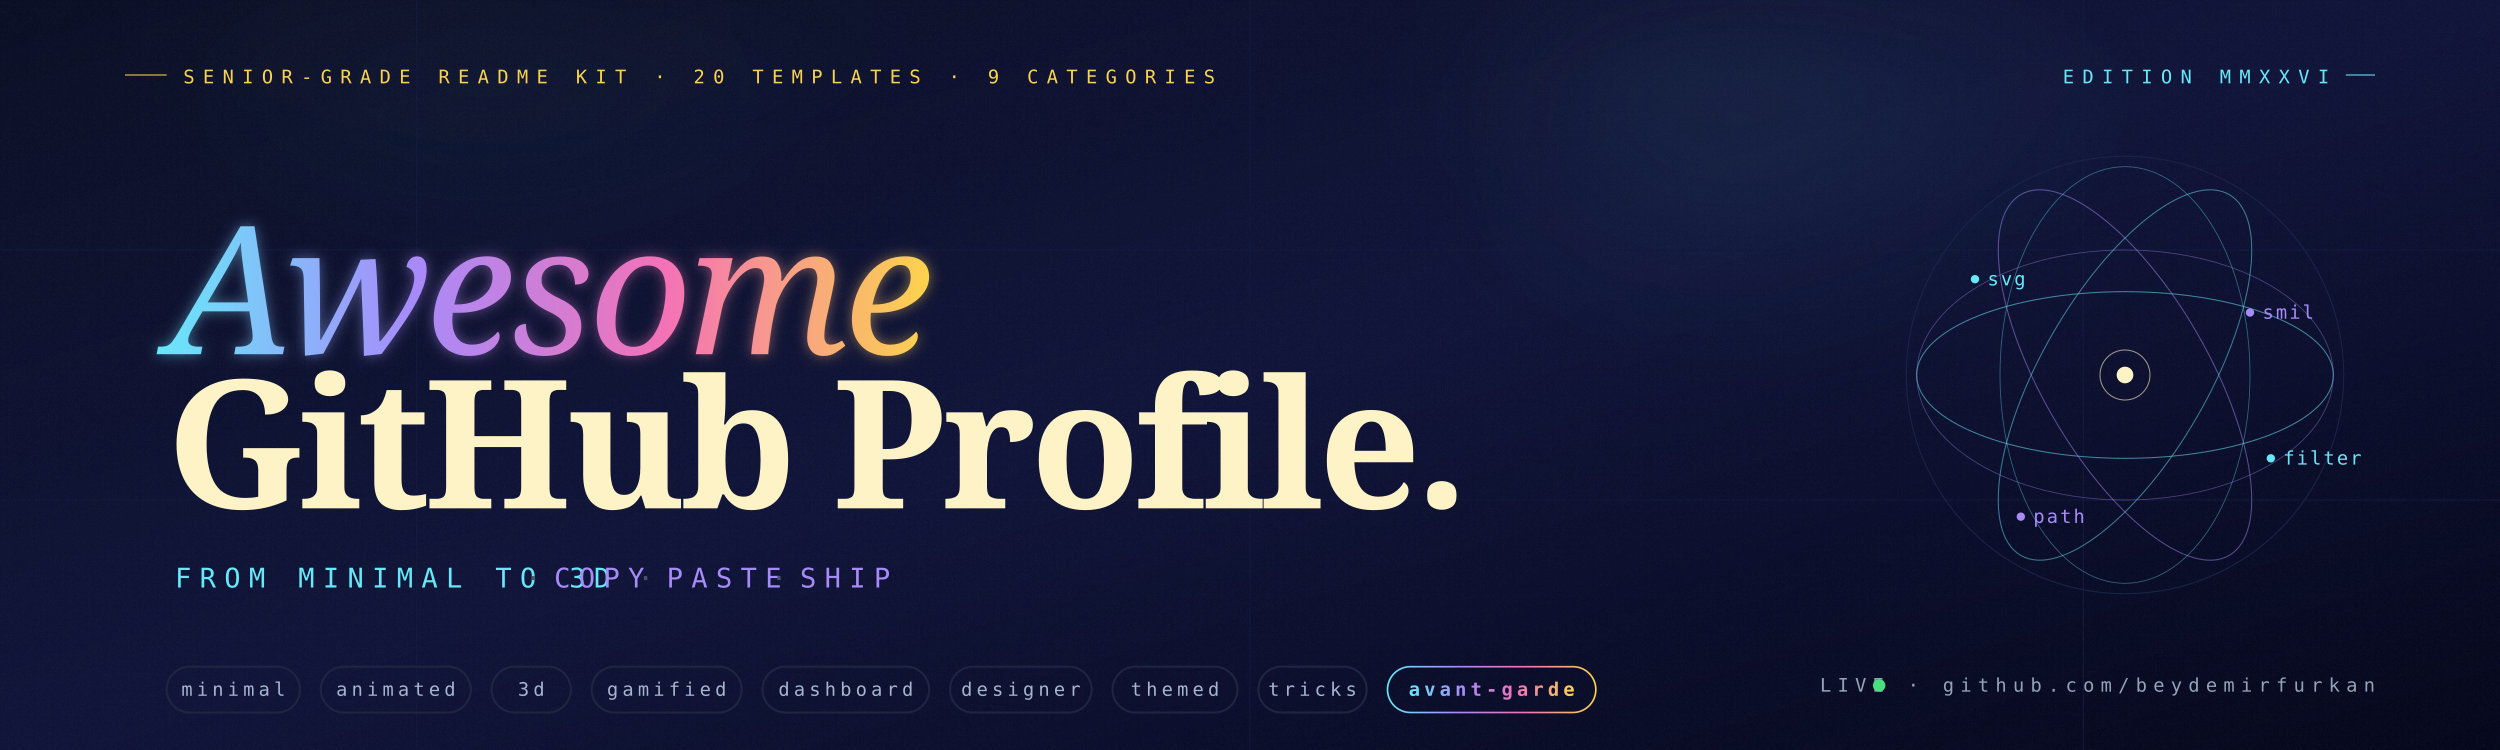
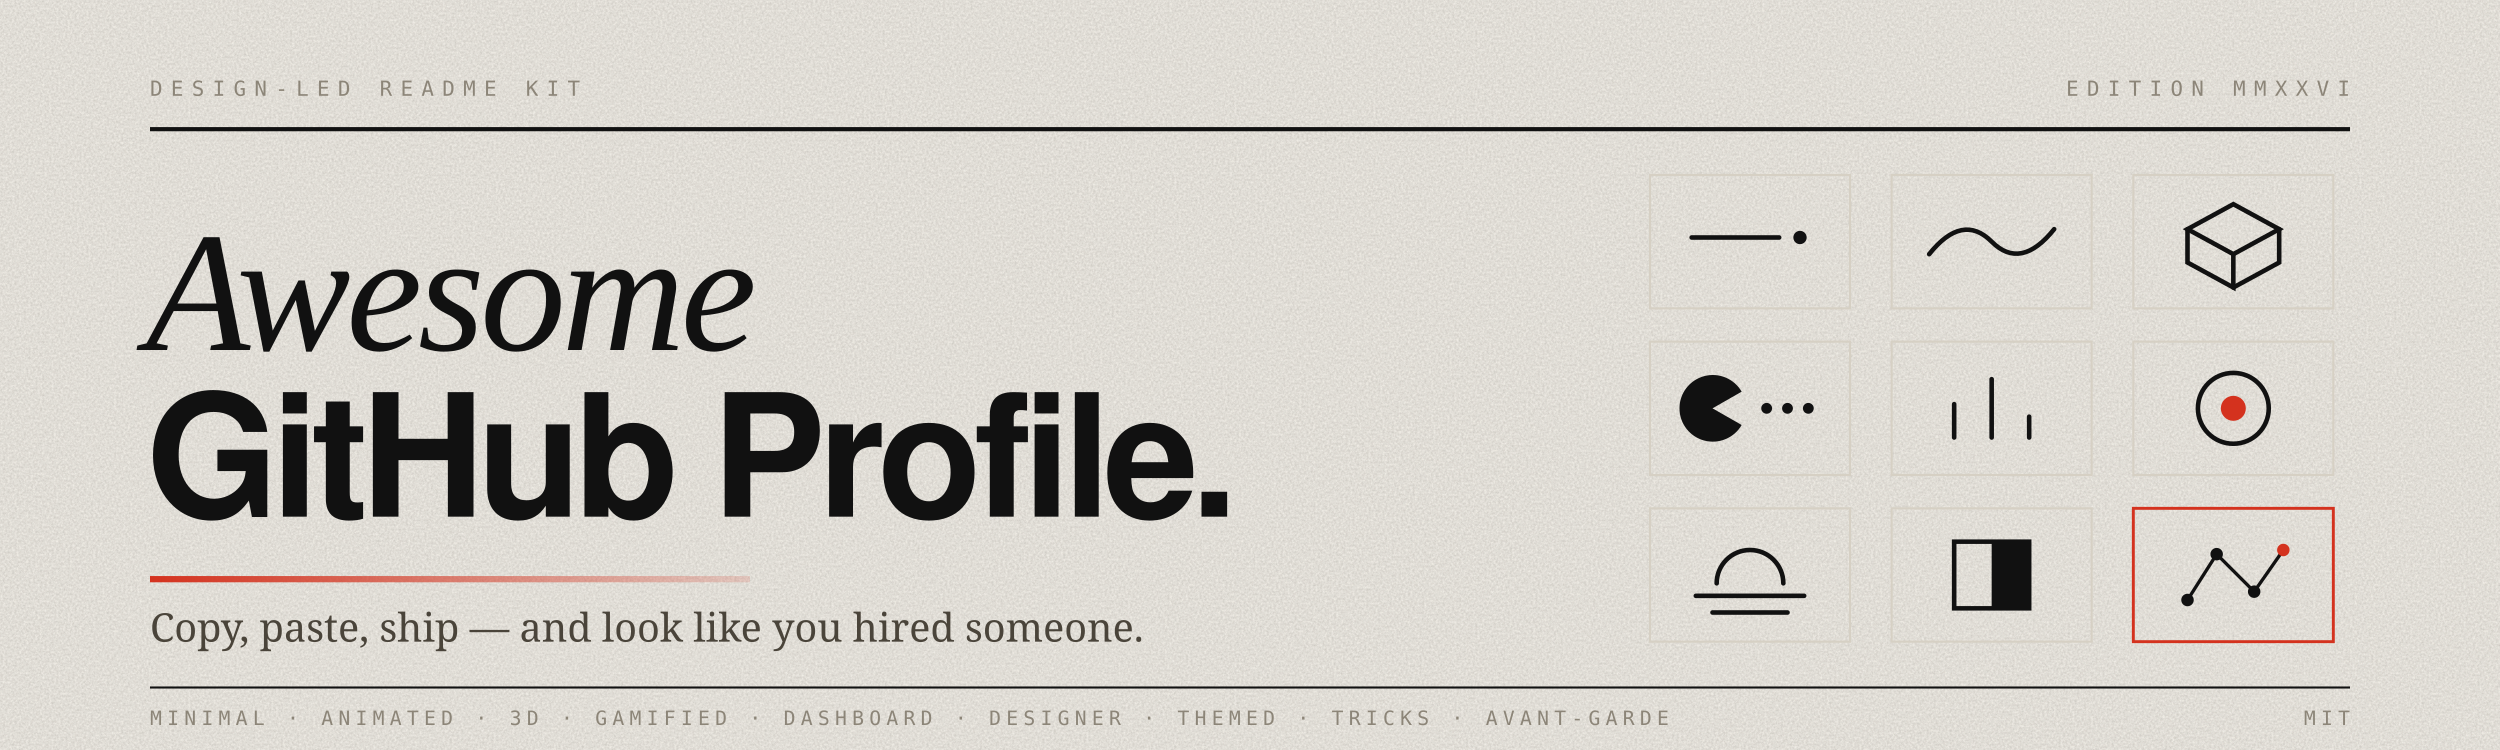
- <svg xmlns="http://www.w3.org/2000/svg" viewBox="0 0 1200 360" width="1200" height="360" role="img" aria-label="Awesome GitHub Profile — senior-grade README kit">
+ <svg xmlns="http://www.w3.org/2000/svg" viewBox="0 0 1200 360" width="1200" height="360" role="img" aria-label="Awesome GitHub Profile — design-led README templates">
  <defs>
-     <linearGradient id="h-bg" x1="0" y1="0" x2="1" y2="1">
-       <stop offset="0" stop-color="#0a0e24" />
-       <stop offset="0.5" stop-color="#0f1338" />
-       <stop offset="1" stop-color="#04061a" />
+     <filter id="hr-grain" x="0" y="0" width="100%" height="100%">
+       <feTurbulence type="fractalNoise" baseFrequency="0.9" numOctaves="3" seed="11" result="n" />
+       <feColorMatrix in="n" type="matrix" values="0 0 0 0 0.07  0 0 0 0 0.06  0 0 0 0 0.05  0 0 0 0.45 0" />
+     </filter>
+     <linearGradient id="hr-rule" x1="0" y1="0" x2="1" y2="0">
+       <stop offset="0" stop-color="#d4321e" />
+       <stop offset="1" stop-color="#d4321e" stop-opacity="0.15" />
    </linearGradient>
-     <linearGradient id="h-iri" x1="0" y1="0" x2="1" y2="0">
-       <stop offset="0" stop-color="#67e8f9">
-         <animate attributeName="stop-color" values="#67e8f9;#f472b6;#fcd34d;#a78bfa;#67e8f9" dur="14s" repeatCount="indefinite" />
-       </stop>
-       <stop offset="0.33" stop-color="#a78bfa">
-         <animate attributeName="stop-color" values="#a78bfa;#67e8f9;#f472b6;#fcd34d;#a78bfa" dur="14s" repeatCount="indefinite" />
-       </stop>
-       <stop offset="0.66" stop-color="#f472b6">
-         <animate attributeName="stop-color" values="#f472b6;#a78bfa;#67e8f9;#fcd34d;#f472b6" dur="14s" repeatCount="indefinite" />
-       </stop>
-       <stop offset="1" stop-color="#fcd34d">
-         <animate attributeName="stop-color" values="#fcd34d;#f472b6;#a78bfa;#67e8f9;#fcd34d" dur="14s" repeatCount="indefinite" />
-       </stop>
-     </linearGradient>
-     <radialGradient id="h-aura" cx="0.3" cy="0" r="0.7">
-       <stop offset="0" stop-color="#a78bfa" stop-opacity="0.35" />
-       <stop offset="0.5" stop-color="#67e8f9" stop-opacity="0.18" />
-       <stop offset="1" stop-color="#0a0e24" stop-opacity="0" />
-     </radialGradient>
-     <filter id="h-aura-blur">
-       <feGaussianBlur stdDeviation="40" />
-     </filter>
-     <filter id="h-grain">
-       <feTurbulence baseFrequency="1.2" numOctaves="2" stitchTiles="stitch" />
-       <feColorMatrix values="0 0 0 0 1                             0 0 0 0 1                             0 0 0 0 1                             0 0 0 0.04 0" />
-     </filter>
-     <filter id="h-glow" x="-30%" y="-30%" width="160%" height="160%">
-       <feGaussianBlur stdDeviation="3" />
-     </filter>
  </defs>
-   <rect width="1200" height="360" fill="url(#h-bg)" />
-   <g filter="url(#h-aura-blur)" opacity="0.7">
-     <circle cx="320" cy="40" r="220" fill="url(#h-aura)" />
-     <circle cx="900" cy="120" r="180" fill="url(#h-aura)" opacity="0.6" />
-   </g>
-   <g stroke="#10173d" stroke-width="0.5">
-     <line x1="0" y1="120" x2="1200" y2="120" />
-     <line x1="0" y1="240" x2="1200" y2="240" />
-     <line x1="200" y1="0" x2="200" y2="360" />
-     <line x1="600" y1="0" x2="600" y2="360" />
-     <line x1="1000" y1="0" x2="1000" y2="360" />
-   </g>
-   <rect width="1200" height="360" filter="url(#h-grain)" />
-   <g font-family="'JetBrains Mono', 'IBM Plex Mono', ui-monospace, monospace" font-size="9" letter-spacing="4">
-     <g transform="translate(60,46)" fill="#fcd34d">
-       <line x1="0" y1="-10" x2="20" y2="-10" stroke="#fcd34d" stroke-width="0.5" />
-       <text x="28" y="-6">SENIOR-GRADE README KIT  ·  20 TEMPLATES  ·  9 CATEGORIES</text>
+   <rect width="1200" height="360" fill="#f3f0e9" />
+   <rect width="1200" height="360" filter="url(#hr-grain)" opacity="0.5" />
+   <text x="72" y="46" font-family="ui-monospace, Menlo, Consolas, monospace" font-size="10" fill="#8c8578" letter-spacing="4">DESIGN-LED README KIT</text>
+   <text x="1128" y="46" text-anchor="end" font-family="ui-monospace, Menlo, Consolas, monospace" font-size="10" fill="#8c8578" letter-spacing="4">EDITION MMXXVI</text>
+   <line x1="72" y1="62" x2="1128" y2="62" stroke="#111111" stroke-width="2" />
+   <text x="70" y="168" font-family="Georgia, 'Times New Roman', serif" font-style="italic" font-size="82" fill="#111111" letter-spacing="-2">Awesome</text>
+   <text x="70" y="248" font-family="system-ui, -apple-system, 'Segoe UI', Helvetica, sans-serif" font-size="82" font-weight="800" fill="#111111" letter-spacing="-3.5">GitHub Profile.</text>
+   <rect x="72" y="276.5" width="288" height="3" fill="url(#hr-rule)" />
+   <text x="72" y="308" font-family="Georgia, serif" font-size="19" fill="#4a443a">Copy, paste, ship — and look like you hired someone.</text>
+   <g transform="translate(792,84)" stroke="#111111" fill="none" stroke-width="2.2" stroke-linecap="round">
+     <g transform="translate(0,0)">
+       <rect x="0" y="0" width="96" height="64" fill="none" stroke="#d6d0c4" stroke-width="1" />
+       <line x1="20" y1="30" x2="62" y2="30" />
+       <circle cx="72" cy="30" r="3.2" fill="#111111" stroke="none" />
    </g>
-     <g transform="translate(1140,46)" text-anchor="end" fill="#67e8f9">
-       <text x="-22" y="-6">EDITION MMXXVI</text>
-       <line x1="-14" y1="-10" x2="0" y2="-10" stroke="#67e8f9" stroke-width="0.5" />
+     <g transform="translate(116,0)">
+       <rect x="0" y="0" width="96" height="64" fill="none" stroke="#d6d0c4" stroke-width="1" />
+       <path d="M18 38 Q34 18 48 32 T78 26" />
+     </g>
+     <g transform="translate(232,0)">
+       <rect x="0" y="0" width="96" height="64" fill="none" stroke="#d6d0c4" stroke-width="1" />
+       <path d="M48 14 L70 26 L48 38 L26 26 Z" />
+       <path d="M26 26 L26 42 L48 54 L48 38" />
+       <path d="M70 26 L70 42 L48 54" />
+     </g>
+     <g transform="translate(0,80)">
+       <rect x="0" y="0" width="96" height="64" fill="none" stroke="#d6d0c4" stroke-width="1" />
+       <path d="M30 32 L44 24 A16 16 0 1 0 44 40 Z" fill="#111111" stroke="none" />
+       <circle cx="56" cy="32" r="2.6" fill="#111111" stroke="none" />
+       <circle cx="66" cy="32" r="2.6" fill="#111111" stroke="none" />
+       <circle cx="76" cy="32" r="2.6" fill="#111111" stroke="none" />
+     </g>
+     <g transform="translate(116,80)">
+       <rect x="0" y="0" width="96" height="64" fill="none" stroke="#d6d0c4" stroke-width="1" />
+       <line x1="30" y1="46" x2="30" y2="30" />
+       <line x1="48" y1="46" x2="48" y2="18" />
+       <line x1="66" y1="46" x2="66" y2="36" />
+     </g>
+     <g transform="translate(232,80)">
+       <rect x="0" y="0" width="96" height="64" fill="none" stroke="#d6d0c4" stroke-width="1" />
+       <circle cx="48" cy="32" r="17" />
+       <circle cx="48" cy="32" r="6" fill="#d4321e" stroke="none" />
+     </g>
+     <g transform="translate(0,160)">
+       <rect x="0" y="0" width="96" height="64" fill="none" stroke="#d6d0c4" stroke-width="1" />
+       <path d="M32 36 A16 16 0 0 1 64 36" />
+       <line x1="22" y1="42" x2="74" y2="42" />
+       <line x1="30" y1="50" x2="66" y2="50" />
+     </g>
+     <g transform="translate(116,160)">
+       <rect x="0" y="0" width="96" height="64" fill="none" stroke="#d6d0c4" stroke-width="1" />
+       <rect x="30" y="16" width="36" height="32" />
+       <path d="M48 16 L66 16 L66 48 L48 48 Z" fill="#111111" stroke="none" />
+     </g>
+     <g transform="translate(232,160)">
+       <rect x="0" y="0" width="96" height="64" fill="none" stroke="#d4321e" stroke-width="1.4" />
+       <path d="M26 44 L40 22 L58 40 L72 20" stroke-width="1.6" />
+       <circle cx="26" cy="44" r="3" fill="#111111" stroke="none" />
+       <circle cx="40" cy="22" r="3" fill="#111111" stroke="none" />
+       <circle cx="58" cy="40" r="3" fill="#111111" stroke="none" />
+       <circle cx="72" cy="20" r="3" fill="#d4321e" stroke="none" />
    </g>
  </g>
-   <g font-family="'Fraunces', 'Playfair Display', Georgia, serif">
-     <text x="80" y="170" font-size="86" font-weight="500" font-style="italic" fill="url(#h-iri)" filter="url(#h-glow)" opacity="0.5" letter-spacing="-2">Awesome</text>
-     <text x="80" y="170" font-size="86" font-weight="500" font-style="italic" fill="url(#h-iri)" letter-spacing="-2">Awesome</text>
-     <text x="80" y="244" font-size="86" font-weight="600" fill="#fef3c7" letter-spacing="-2.5">GitHub Profile.</text>
-   </g>
-   <g font-family="'JetBrains Mono', monospace" font-size="13" letter-spacing="4">
-     <text x="84" y="282" fill="#67e8f9">FROM MINIMAL TO 3D</text>
-     <text x="252" y="282" fill="#475569">·</text>
-     <text x="266" y="282" fill="#a78bfa">COPY</text>
-     <text x="306" y="282" fill="#475569">·</text>
-     <text x="320" y="282" fill="#a78bfa">PASTE</text>
-     <text x="370" y="282" fill="#475569">·</text>
-     <text x="384" y="282" fill="#a78bfa">SHIP</text>
-   </g>
-   <g transform="translate(1020, 180)">
-     <circle r="105" fill="none" stroke="#1a2348" stroke-width="0.5" />
-     <g>
-       <animateTransform attributeName="transform" type="rotate" from="0" to="360" dur="22s" repeatCount="indefinite" />
-       <ellipse rx="100" ry="40" fill="none" stroke="#67e8f9" stroke-width="0.5" opacity="0.55" />
-       <ellipse rx="100" ry="40" fill="none" stroke="#a78bfa" stroke-width="0.5" opacity="0.5" transform="rotate(60)" />
-       <ellipse rx="100" ry="40" fill="none" stroke="#67e8f9" stroke-width="0.5" opacity="0.5" transform="rotate(120)" />
-       <ellipse rx="100" ry="60" fill="none" stroke="#a78bfa" stroke-width="0.4" opacity="0.4" />
-       <ellipse rx="60" ry="100" fill="none" stroke="#67e8f9" stroke-width="0.4" opacity="0.4" />
-     </g>
-     <g font-family="'JetBrains Mono', monospace" font-size="9" letter-spacing="1">
-       <animateTransform attributeName="transform" type="rotate" from="0" to="-360" dur="22s" repeatCount="indefinite" />
-       <g transform="translate(-72,-46)">
-         <circle r="2" fill="#67e8f9" />
-         <text x="6" y="3" fill="#67e8f9">svg</text>
-       </g>
-       <g transform="translate(60,-30)">
-         <circle r="2" fill="#a78bfa" />
-         <text x="6" y="3" fill="#a78bfa">smil</text>
-       </g>
-       <g transform="translate(70,40)">
-         <circle r="2" fill="#67e8f9" />
-         <text x="6" y="3" fill="#67e8f9">filter</text>
-       </g>
-       <g transform="translate(-50,68)">
-         <circle r="2" fill="#a78bfa" />
-         <text x="6" y="3" fill="#a78bfa">path</text>
-       </g>
-     </g>
-     <circle r="4" fill="#fef3c7" />
-     <circle r="12" fill="none" stroke="#fef3c7" stroke-width="0.5" opacity="0.6">
-       <animate attributeName="r" values="12;20;12" dur="2.4s" repeatCount="indefinite" />
-       <animate attributeName="opacity" values="0.6;0;0.6" dur="2.4s" repeatCount="indefinite" />
-     </circle>
-   </g>
-   <g transform="translate(80, 320)" font-family="'JetBrains Mono', monospace" font-size="9" letter-spacing="2" fill="#a5b4cf">
-     <g>
-       <rect width="64" height="22" rx="11" fill="none" stroke="#1f2540" />
-       <text x="32" y="14" text-anchor="middle">minimal</text>
-     </g>
-     <g transform="translate(74,0)">
-       <rect width="72" height="22" rx="11" fill="none" stroke="#1f2540" />
-       <text x="36" y="14" text-anchor="middle">animated</text>
-     </g>
-     <g transform="translate(156,0)">
-       <rect width="38" height="22" rx="11" fill="none" stroke="#1f2540" />
-       <text x="19" y="14" text-anchor="middle">3d</text>
-     </g>
-     <g transform="translate(204,0)">
-       <rect width="72" height="22" rx="11" fill="none" stroke="#1f2540" />
-       <text x="36" y="14" text-anchor="middle">gamified</text>
-     </g>
-     <g transform="translate(286,0)">
-       <rect width="80" height="22" rx="11" fill="none" stroke="#1f2540" />
-       <text x="40" y="14" text-anchor="middle">dashboard</text>
-     </g>
-     <g transform="translate(376,0)">
-       <rect width="68" height="22" rx="11" fill="none" stroke="#1f2540" />
-       <text x="34" y="14" text-anchor="middle">designer</text>
-     </g>
-     <g transform="translate(454,0)">
-       <rect width="60" height="22" rx="11" fill="none" stroke="#1f2540" />
-       <text x="30" y="14" text-anchor="middle">themed</text>
-     </g>
-     <g transform="translate(524,0)">
-       <rect width="52" height="22" rx="11" fill="none" stroke="#1f2540" />
-       <text x="26" y="14" text-anchor="middle">tricks</text>
-     </g>
-     <g transform="translate(586,0)">
-       <rect width="100" height="22" rx="11" fill="none" stroke="url(#h-iri)" stroke-width="0.8" />
-       <text x="50" y="14" text-anchor="middle" fill="url(#h-iri)" font-weight="600">avant-garde</text>
-     </g>
-   </g>
-   <g transform="translate(1140,332)" font-family="'JetBrains Mono', monospace" font-size="9" letter-spacing="3" fill="#94a3b8" text-anchor="end">
-     <text x="0" y="0">LIVE  ·  github.com/beydemirfurkan</text>
-     <circle cx="-238" cy="-3" r="3" fill="#4ade80">
-       <animate attributeName="opacity" values="0.4;1;0.4" dur="1.4s" repeatCount="indefinite" />
-     </circle>
-   </g>
+   <line x1="72" y1="330" x2="1128" y2="330" stroke="#111111" stroke-width="1" />
+   <text x="72" y="348" font-family="ui-monospace, Menlo, Consolas, monospace" font-size="9.5" fill="#8c8578" letter-spacing="2.5">MINIMAL · ANIMATED · 3D · GAMIFIED · DASHBOARD · DESIGNER · THEMED · TRICKS · AVANT-GARDE</text>
+   <text x="1128" y="348" text-anchor="end" font-family="ui-monospace, Menlo, Consolas, monospace" font-size="9.5" fill="#8c8578" letter-spacing="2.5">MIT</text>
</svg>
